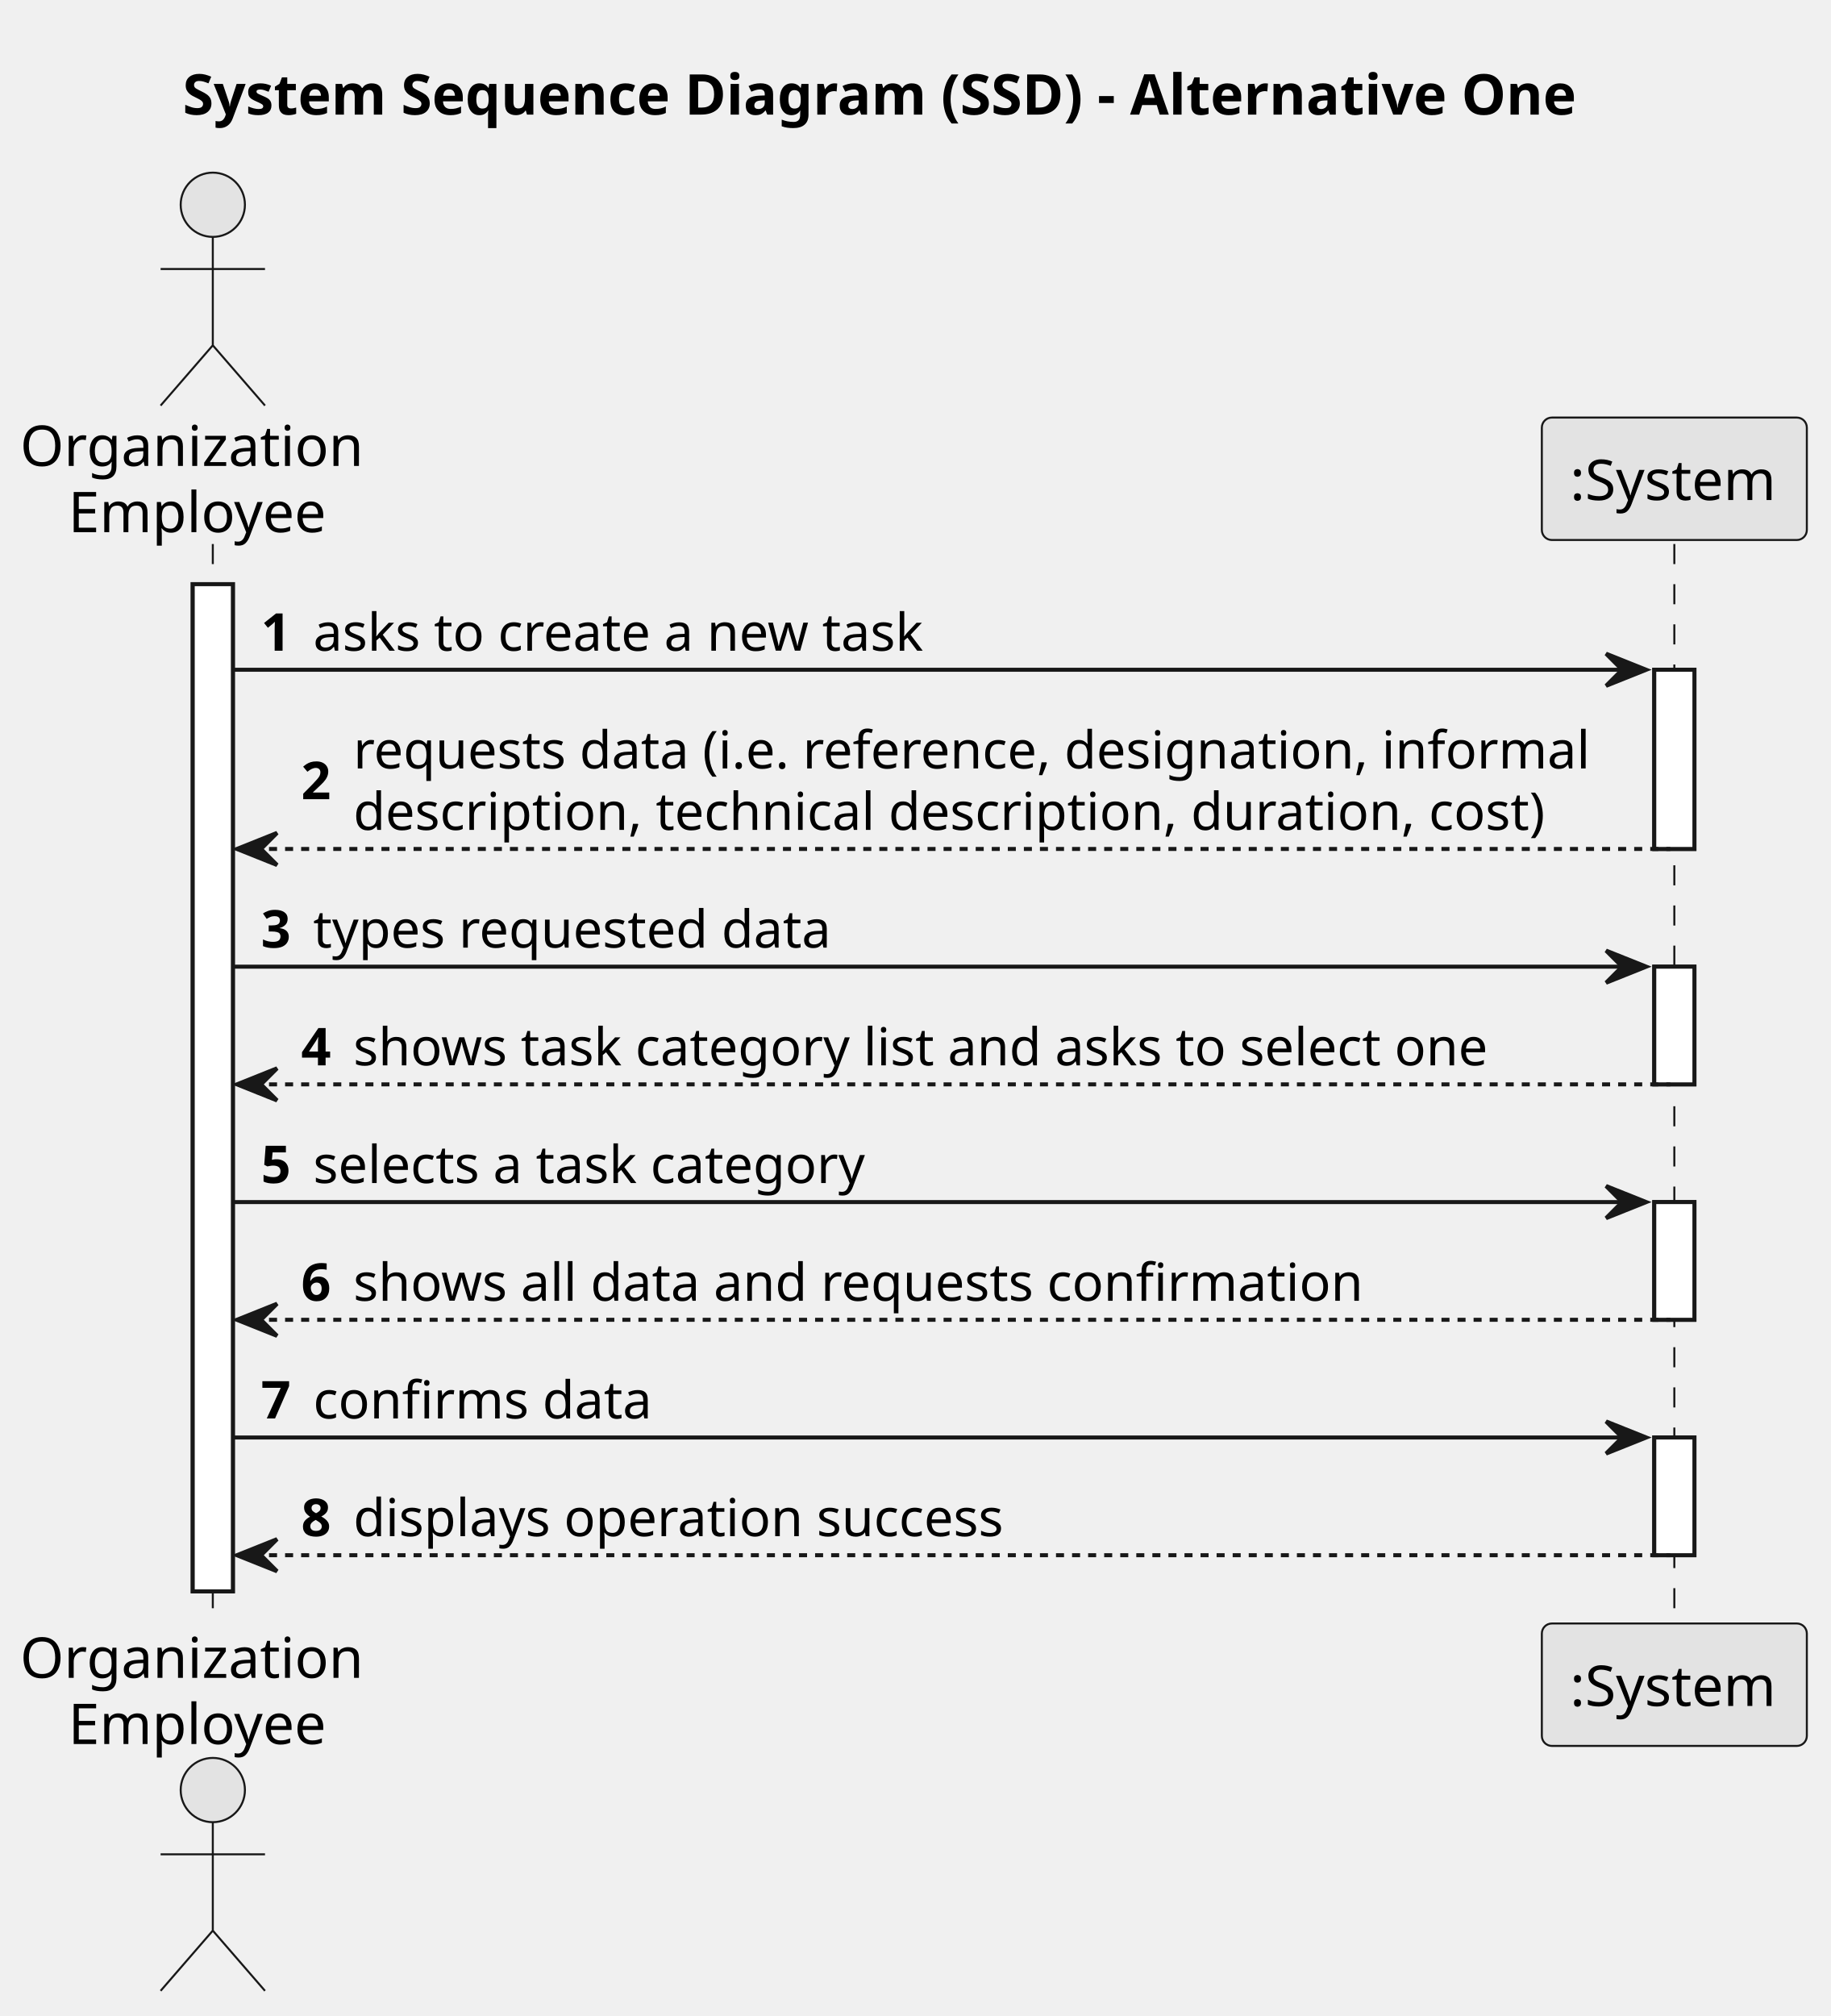
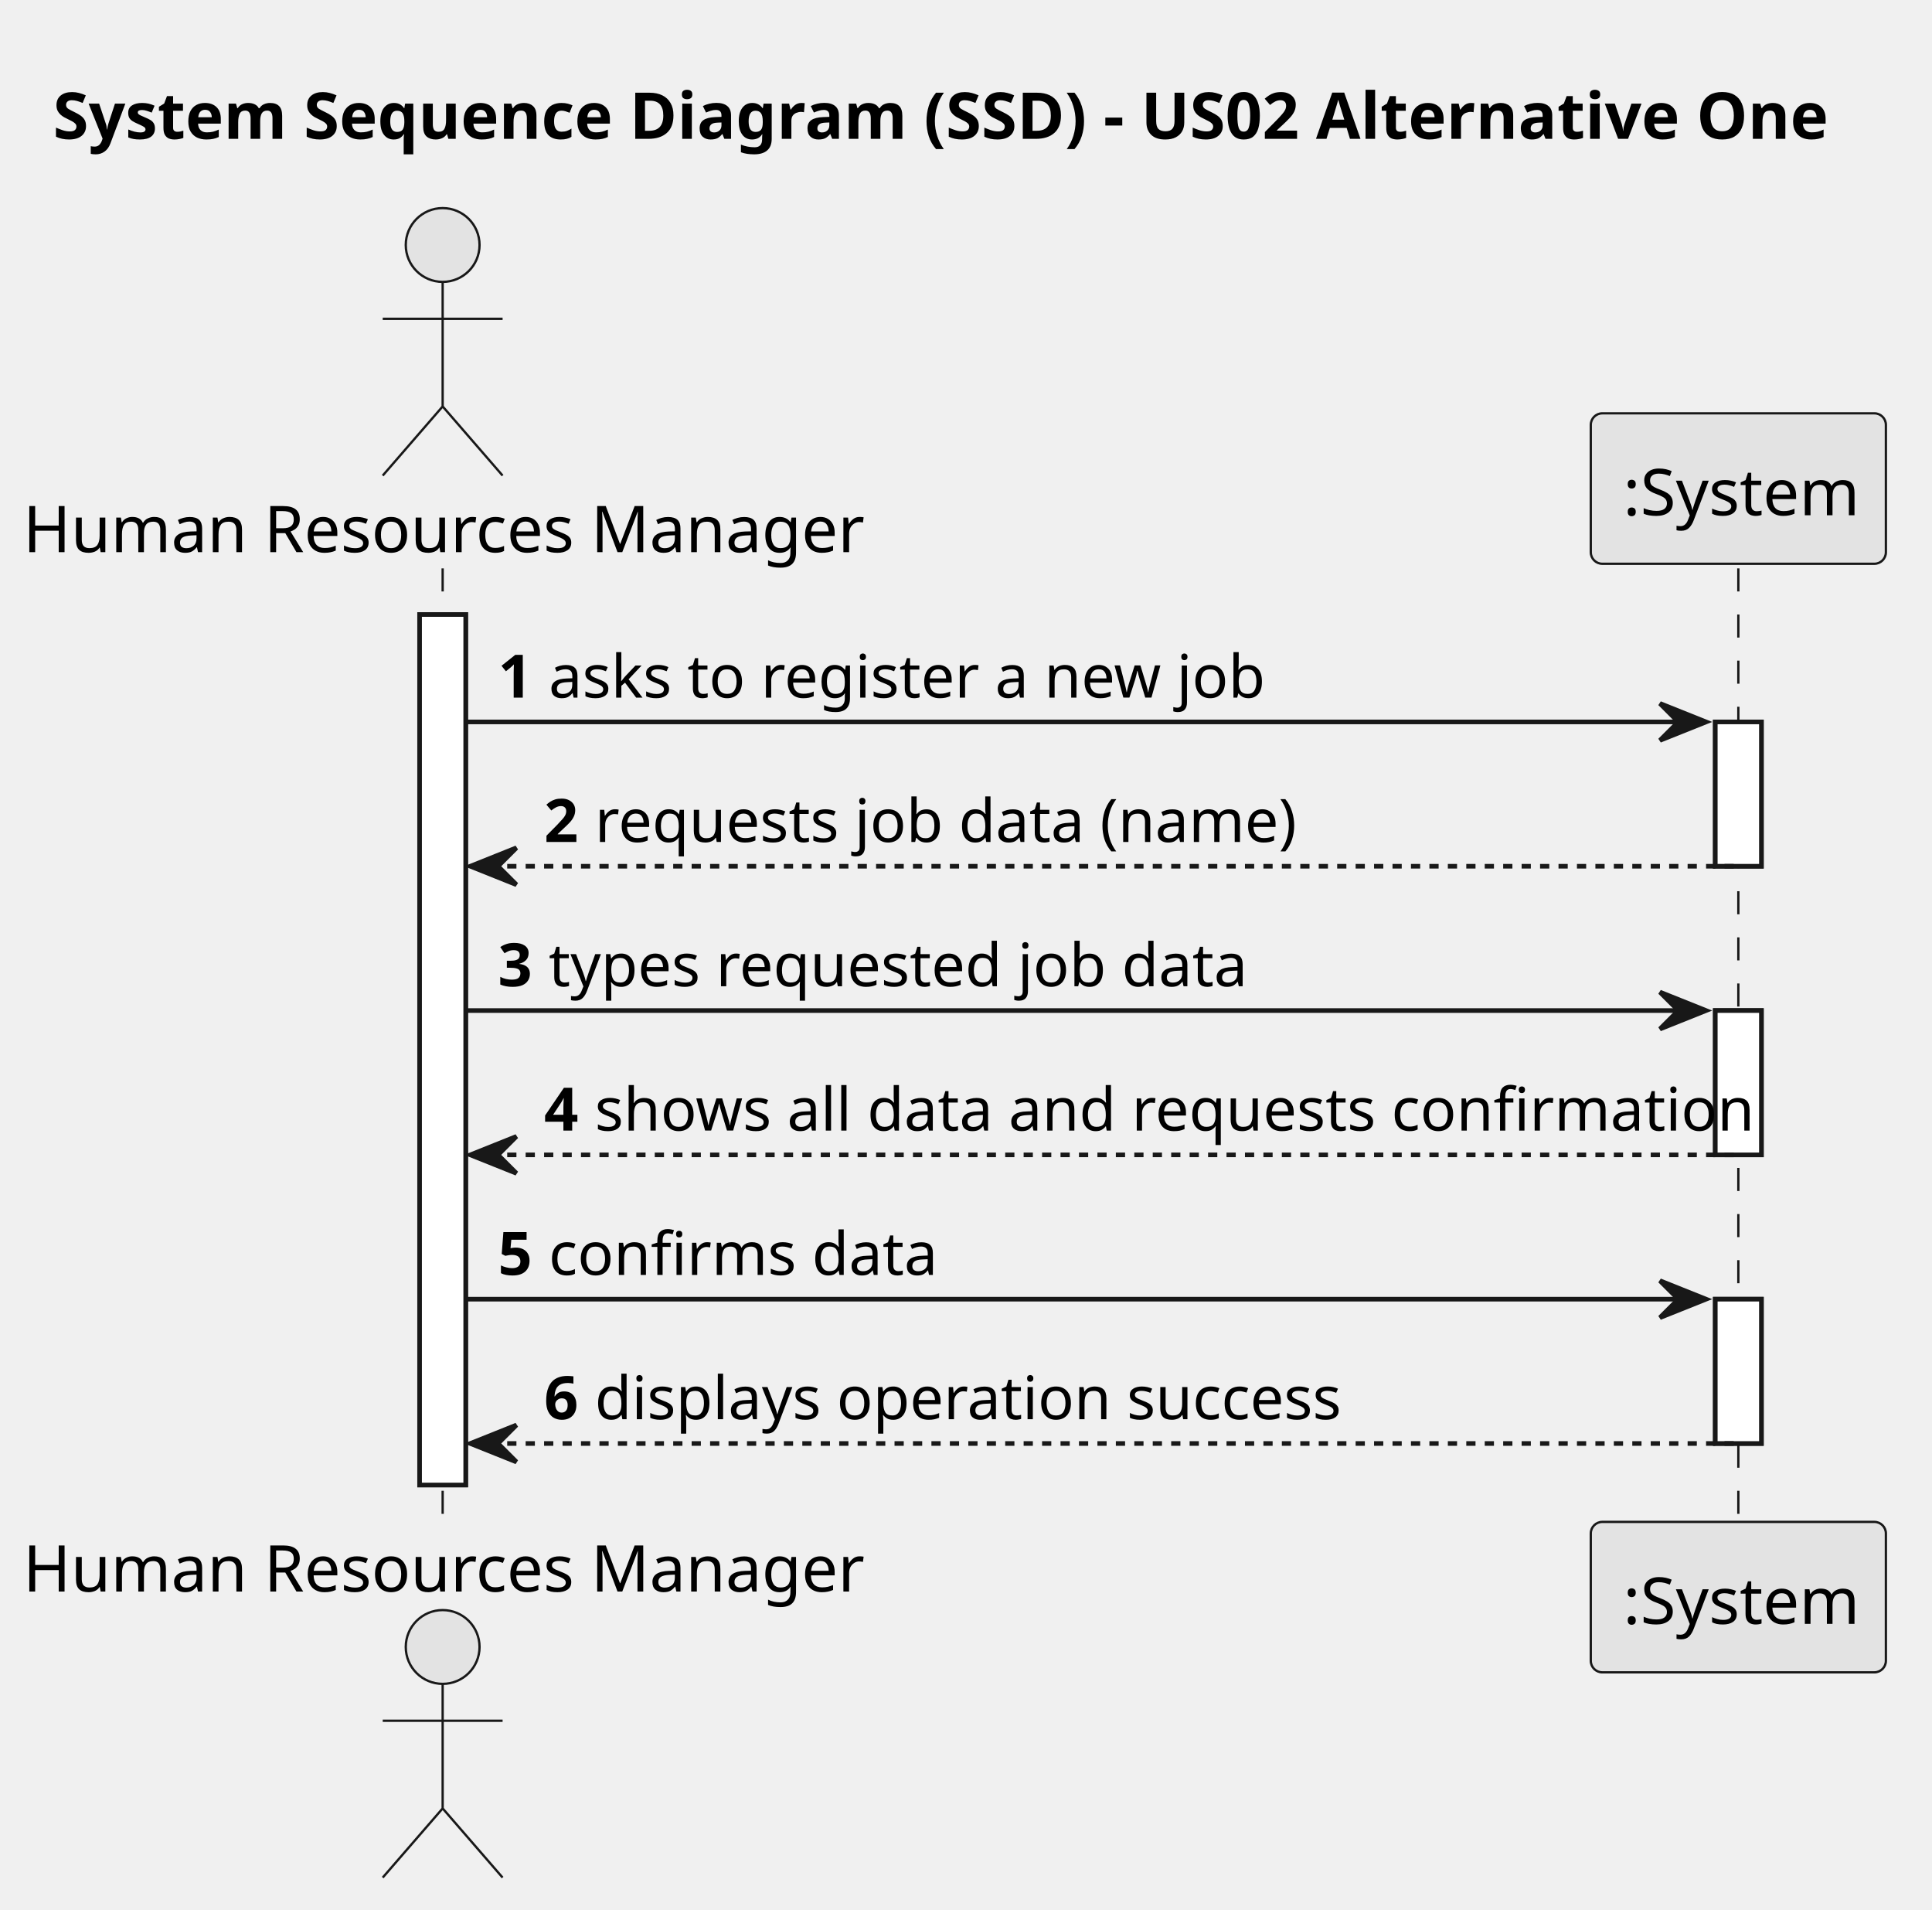
- <svg xmlns="http://www.w3.org/2000/svg" contentStyleType="text/css" height="502px" preserveAspectRatio="none" style="width:456px;height:502px;background:#FFFFFF;" version="1.1" viewBox="0 0 456 502" width="456px" zoomAndPan="magnify">
+ <svg xmlns="http://www.w3.org/2000/svg" contentStyleType="text/css" height="414px" preserveAspectRatio="none" style="width:419px;height:414px;background:#FFFFFF;" version="1.1" viewBox="0 0 419 414" width="419px" zoomAndPan="magnify">
  <defs />
  <g>
-     <text fill="#000000" font-family="sans-serif" font-size="14" font-weight="bold" lengthAdjust="spacing" textLength="363" x="45.5" y="28.535">System Sequence Diagram (SSD) - Alternative One</text>
-     <rect fill="#FFFFFF" height="250.795" style="stroke:#181818;stroke-width:1.0;" width="10" x="48" y="145.465" />
-     <rect fill="#FFFFFF" height="44.621" style="stroke:#181818;stroke-width:1.0;" width="10" x="412" y="166.775" />
-     <rect fill="#FFFFFF" height="29.311" style="stroke:#181818;stroke-width:1.0;" width="10" x="412" y="240.707" />
-     <rect fill="#FFFFFF" height="29.311" style="stroke:#181818;stroke-width:1.0;" width="10" x="412" y="299.328" />
-     <rect fill="#FFFFFF" height="29.311" style="stroke:#181818;stroke-width:1.0;" width="10" x="412" y="357.949" />
-     <line style="stroke:#181818;stroke-width:0.5;stroke-dasharray:5.0,5.0;" x1="53" x2="53" y1="135.465" y2="405.26" />
-     <line style="stroke:#181818;stroke-width:0.5;stroke-dasharray:5.0,5.0;" x1="417" x2="417" y1="135.465" y2="405.26" />
-     <text fill="#000000" font-family="sans-serif" font-size="14" lengthAdjust="spacing" textLength="90" x="5" y="116.023">Organization</text>
-     <text fill="#000000" font-family="sans-serif" font-size="14" lengthAdjust="spacing" textLength="66" x="17" y="132.512">Employee</text>
-     <ellipse cx="53" cy="50.988" fill="#E3E3E3" rx="8" ry="8" style="stroke:#181818;stroke-width:0.5;" />
-     <path d="M53,58.988 L53,85.988 M40,66.988 L66,66.988 M53,85.988 L40,100.988 M53,85.988 L66,100.988 " fill="none" style="stroke:#181818;stroke-width:0.5;" />
-     <text fill="#000000" font-family="sans-serif" font-size="14" lengthAdjust="spacing" textLength="90" x="5" y="417.795">Organization</text>
-     <text fill="#000000" font-family="sans-serif" font-size="14" lengthAdjust="spacing" textLength="66" x="17" y="434.283">Employee</text>
-     <ellipse cx="53" cy="445.736" fill="#E3E3E3" rx="8" ry="8" style="stroke:#181818;stroke-width:0.5;" />
-     <path d="M53,453.736 L53,480.736 M40,461.736 L66,461.736 M53,480.736 L40,495.736 M53,480.736 L66,495.736 " fill="none" style="stroke:#181818;stroke-width:0.5;" />
-     <rect fill="#E3E3E3" height="30.488" rx="2.5" ry="2.5" style="stroke:#181818;stroke-width:0.5;" width="66" x="384" y="103.977" />
-     <text fill="#000000" font-family="sans-serif" font-size="14" lengthAdjust="spacing" textLength="52" x="391" y="124.512">:System</text>
-     <rect fill="#E3E3E3" height="30.488" rx="2.5" ry="2.5" style="stroke:#181818;stroke-width:0.5;" width="66" x="384" y="404.26" />
-     <text fill="#000000" font-family="sans-serif" font-size="14" lengthAdjust="spacing" textLength="52" x="391" y="424.795">:System</text>
-     <rect fill="#FFFFFF" height="250.795" style="stroke:#181818;stroke-width:1.0;" width="10" x="48" y="145.465" />
-     <rect fill="#FFFFFF" height="44.621" style="stroke:#181818;stroke-width:1.0;" width="10" x="412" y="166.775" />
-     <rect fill="#FFFFFF" height="29.311" style="stroke:#181818;stroke-width:1.0;" width="10" x="412" y="240.707" />
-     <rect fill="#FFFFFF" height="29.311" style="stroke:#181818;stroke-width:1.0;" width="10" x="412" y="299.328" />
-     <rect fill="#FFFFFF" height="29.311" style="stroke:#181818;stroke-width:1.0;" width="10" x="412" y="357.949" />
-     <polygon fill="#181818" points="400,162.775,410,166.775,400,170.775,404,166.775" style="stroke:#181818;stroke-width:1.0;" />
-     <line style="stroke:#181818;stroke-width:1.0;" x1="58" x2="406" y1="166.775" y2="166.775" />
-     <text fill="#000000" font-family="sans-serif" font-size="13" font-weight="bold" lengthAdjust="spacing" textLength="9" x="65" y="162.033">1</text>
-     <text fill="#000000" font-family="sans-serif" font-size="13" lengthAdjust="spacing" textLength="159" x="78" y="162.033">asks to create a new task</text>
-     <polygon fill="#181818" points="69,207.397,59,211.397,69,215.397,65,211.397" style="stroke:#181818;stroke-width:1.0;" />
-     <line style="stroke:#181818;stroke-width:1.0;stroke-dasharray:2.0,2.0;" x1="63" x2="416" y1="211.397" y2="211.397" />
-     <text fill="#000000" font-family="sans-serif" font-size="13" font-weight="bold" lengthAdjust="spacing" textLength="9" x="75" y="198.999">2</text>
-     <text fill="#000000" font-family="sans-serif" font-size="13" lengthAdjust="spacing" textLength="317" x="88" y="191.344">requests data (i.e. reference, designation, informal</text>
-     <text fill="#000000" font-family="sans-serif" font-size="13" lengthAdjust="spacing" textLength="311" x="88" y="206.654">description, technical description, duration, cost)</text>
-     <polygon fill="#181818" points="400,236.707,410,240.707,400,244.707,404,240.707" style="stroke:#181818;stroke-width:1.0;" />
-     <line style="stroke:#181818;stroke-width:1.0;" x1="58" x2="406" y1="240.707" y2="240.707" />
-     <text fill="#000000" font-family="sans-serif" font-size="13" font-weight="bold" lengthAdjust="spacing" textLength="9" x="65" y="235.965">3</text>
-     <text fill="#000000" font-family="sans-serif" font-size="13" lengthAdjust="spacing" textLength="131" x="78" y="235.965">types requested data</text>
-     <polygon fill="#181818" points="69,266.018,59,270.018,69,274.018,65,270.018" style="stroke:#181818;stroke-width:1.0;" />
-     <line style="stroke:#181818;stroke-width:1.0;stroke-dasharray:2.0,2.0;" x1="63" x2="416" y1="270.018" y2="270.018" />
-     <text fill="#000000" font-family="sans-serif" font-size="13" font-weight="bold" lengthAdjust="spacing" textLength="9" x="75" y="265.275">4</text>
-     <text fill="#000000" font-family="sans-serif" font-size="13" lengthAdjust="spacing" textLength="298" x="88" y="265.275">shows task category list and asks to select one</text>
-     <polygon fill="#181818" points="400,295.328,410,299.328,400,303.328,404,299.328" style="stroke:#181818;stroke-width:1.0;" />
-     <line style="stroke:#181818;stroke-width:1.0;" x1="58" x2="406" y1="299.328" y2="299.328" />
-     <text fill="#000000" font-family="sans-serif" font-size="13" font-weight="bold" lengthAdjust="spacing" textLength="9" x="65" y="294.586">5</text>
-     <text fill="#000000" font-family="sans-serif" font-size="13" lengthAdjust="spacing" textLength="144" x="78" y="294.586">selects a task category</text>
-     <polygon fill="#181818" points="69,324.639,59,328.639,69,332.639,65,328.639" style="stroke:#181818;stroke-width:1.0;" />
-     <line style="stroke:#181818;stroke-width:1.0;stroke-dasharray:2.0,2.0;" x1="63" x2="416" y1="328.639" y2="328.639" />
-     <text fill="#000000" font-family="sans-serif" font-size="13" font-weight="bold" lengthAdjust="spacing" textLength="9" x="75" y="323.897">6</text>
-     <text fill="#000000" font-family="sans-serif" font-size="13" lengthAdjust="spacing" textLength="260" x="88" y="323.897">shows all data and requests confirmation</text>
-     <polygon fill="#181818" points="400,353.949,410,357.949,400,361.949,404,357.949" style="stroke:#181818;stroke-width:1.0;" />
-     <line style="stroke:#181818;stroke-width:1.0;" x1="58" x2="406" y1="357.949" y2="357.949" />
-     <text fill="#000000" font-family="sans-serif" font-size="13" font-weight="bold" lengthAdjust="spacing" textLength="9" x="65" y="353.207">7</text>
-     <text fill="#000000" font-family="sans-serif" font-size="13" lengthAdjust="spacing" textLength="87" x="78" y="353.207">confirms data</text>
-     <polygon fill="#181818" points="69,383.26,59,387.26,69,391.26,65,387.26" style="stroke:#181818;stroke-width:1.0;" />
-     <line style="stroke:#181818;stroke-width:1.0;stroke-dasharray:2.0,2.0;" x1="63" x2="416" y1="387.26" y2="387.26" />
-     <text fill="#000000" font-family="sans-serif" font-size="13" font-weight="bold" lengthAdjust="spacing" textLength="9" x="75" y="382.518">8</text>
-     <text fill="#000000" font-family="sans-serif" font-size="13" lengthAdjust="spacing" textLength="170" x="88" y="382.518">displays operation success</text>
+     <text fill="#000000" font-family="sans-serif" font-size="14" font-weight="bold" lengthAdjust="spacing" textLength="390" x="11.5" y="30.107">System Sequence Diagram (SSD) - US02 Alternative One</text>
+     <rect fill="#FFFFFF" height="188.746" style="stroke:#181818;stroke-width:1.0;" width="10" x="91" y="133.242" />
+     <rect fill="#FFFFFF" height="31.291" style="stroke:#181818;stroke-width:1.0;" width="10" x="372" y="156.533" />
+     <rect fill="#FFFFFF" height="31.291" style="stroke:#181818;stroke-width:1.0;" width="10" x="372" y="219.115" />
+     <rect fill="#FFFFFF" height="31.291" style="stroke:#181818;stroke-width:1.0;" width="10" x="372" y="281.697" />
+     <line style="stroke:#181818;stroke-width:0.5;stroke-dasharray:5.0,5.0;" x1="96" x2="96" y1="123.242" y2="330.988" />
+     <line style="stroke:#181818;stroke-width:0.5;stroke-dasharray:5.0,5.0;" x1="377" x2="377" y1="123.242" y2="330.988" />
+     <text fill="#000000" font-family="sans-serif" font-size="14" lengthAdjust="spacing" textLength="176" x="5" y="119.728">Human Resources Manager</text>
+     <ellipse cx="96" cy="53.121" fill="#E3E3E3" rx="8" ry="8" style="stroke:#181818;stroke-width:0.5;" />
+     <path d="M96,61.121 L96,88.121 M83,69.121 L109,69.121 M96,88.121 L83,103.121 M96,88.121 L109,103.121 " fill="none" style="stroke:#181818;stroke-width:0.5;" />
+     <text fill="#000000" font-family="sans-serif" font-size="14" lengthAdjust="spacing" textLength="176" x="5" y="345.096">Human Resources Manager</text>
+     <ellipse cx="96" cy="357.109" fill="#E3E3E3" rx="8" ry="8" style="stroke:#181818;stroke-width:0.5;" />
+     <path d="M96,365.109 L96,392.109 M83,373.109 L109,373.109 M96,392.109 L83,407.109 M96,392.109 L109,407.109 " fill="none" style="stroke:#181818;stroke-width:0.5;" />
+     <rect fill="#E3E3E3" height="32.621" rx="2.5" ry="2.5" style="stroke:#181818;stroke-width:0.5;" width="64" x="345" y="89.621" />
+     <text fill="#000000" font-family="sans-serif" font-size="14" lengthAdjust="spacing" textLength="50" x="352" y="111.728">:System</text>
+     <rect fill="#E3E3E3" height="32.621" rx="2.5" ry="2.5" style="stroke:#181818;stroke-width:0.5;" width="64" x="345" y="329.988" />
+     <text fill="#000000" font-family="sans-serif" font-size="14" lengthAdjust="spacing" textLength="50" x="352" y="352.096">:System</text>
+     <rect fill="#FFFFFF" height="188.746" style="stroke:#181818;stroke-width:1.0;" width="10" x="91" y="133.242" />
+     <rect fill="#FFFFFF" height="31.291" style="stroke:#181818;stroke-width:1.0;" width="10" x="372" y="156.533" />
+     <rect fill="#FFFFFF" height="31.291" style="stroke:#181818;stroke-width:1.0;" width="10" x="372" y="219.115" />
+     <rect fill="#FFFFFF" height="31.291" style="stroke:#181818;stroke-width:1.0;" width="10" x="372" y="281.697" />
+     <polygon fill="#181818" points="360,152.533,370,156.533,360,160.533,364,156.533" style="stroke:#181818;stroke-width:1.0;" />
+     <line style="stroke:#181818;stroke-width:1.0;" x1="101" x2="366" y1="156.533" y2="156.533" />
+     <text fill="#000000" font-family="sans-serif" font-size="13" font-weight="bold" lengthAdjust="spacing" textLength="7" x="108" y="151.27">1</text>
+     <text fill="#000000" font-family="sans-serif" font-size="13" lengthAdjust="spacing" textLength="149" x="119" y="151.27">asks to register a new job</text>
+     <polygon fill="#181818" points="112,183.824,102,187.824,112,191.824,108,187.824" style="stroke:#181818;stroke-width:1.0;" />
+     <line style="stroke:#181818;stroke-width:1.0;stroke-dasharray:2.0,2.0;" x1="106" x2="376" y1="187.824" y2="187.824" />
+     <text fill="#000000" font-family="sans-serif" font-size="13" font-weight="bold" lengthAdjust="spacing" textLength="7" x="118" y="182.561">2</text>
+     <text fill="#000000" font-family="sans-serif" font-size="13" lengthAdjust="spacing" textLength="144" x="129" y="182.561">requests job data (name)</text>
+     <polygon fill="#181818" points="360,215.115,370,219.115,360,223.115,364,219.115" style="stroke:#181818;stroke-width:1.0;" />
+     <line style="stroke:#181818;stroke-width:1.0;" x1="101" x2="366" y1="219.115" y2="219.115" />
+     <text fill="#000000" font-family="sans-serif" font-size="13" font-weight="bold" lengthAdjust="spacing" textLength="7" x="108" y="213.852">3</text>
+     <text fill="#000000" font-family="sans-serif" font-size="13" lengthAdjust="spacing" textLength="143" x="119" y="213.852">types requested job data</text>
+     <polygon fill="#181818" points="112,246.406,102,250.406,112,254.406,108,250.406" style="stroke:#181818;stroke-width:1.0;" />
+     <line style="stroke:#181818;stroke-width:1.0;stroke-dasharray:2.0,2.0;" x1="106" x2="376" y1="250.406" y2="250.406" />
+     <text fill="#000000" font-family="sans-serif" font-size="13" font-weight="bold" lengthAdjust="spacing" textLength="7" x="118" y="245.144">4</text>
+     <text fill="#000000" font-family="sans-serif" font-size="13" lengthAdjust="spacing" textLength="236" x="129" y="245.144">shows all data and requests confirmation</text>
+     <polygon fill="#181818" points="360,277.697,370,281.697,360,285.697,364,281.697" style="stroke:#181818;stroke-width:1.0;" />
+     <line style="stroke:#181818;stroke-width:1.0;" x1="101" x2="366" y1="281.697" y2="281.697" />
+     <text fill="#000000" font-family="sans-serif" font-size="13" font-weight="bold" lengthAdjust="spacing" textLength="7" x="108" y="276.435">5</text>
+     <text fill="#000000" font-family="sans-serif" font-size="13" lengthAdjust="spacing" textLength="78" x="119" y="276.435">confirms data</text>
+     <polygon fill="#181818" points="112,308.988,102,312.988,112,316.988,108,312.988" style="stroke:#181818;stroke-width:1.0;" />
+     <line style="stroke:#181818;stroke-width:1.0;stroke-dasharray:2.0,2.0;" x1="106" x2="376" y1="312.988" y2="312.988" />
+     <text fill="#000000" font-family="sans-serif" font-size="13" font-weight="bold" lengthAdjust="spacing" textLength="7" x="118" y="307.726">6</text>
+     <text fill="#000000" font-family="sans-serif" font-size="13" lengthAdjust="spacing" textLength="158" x="129" y="307.726">displays operation success</text>
  </g>
</svg>
